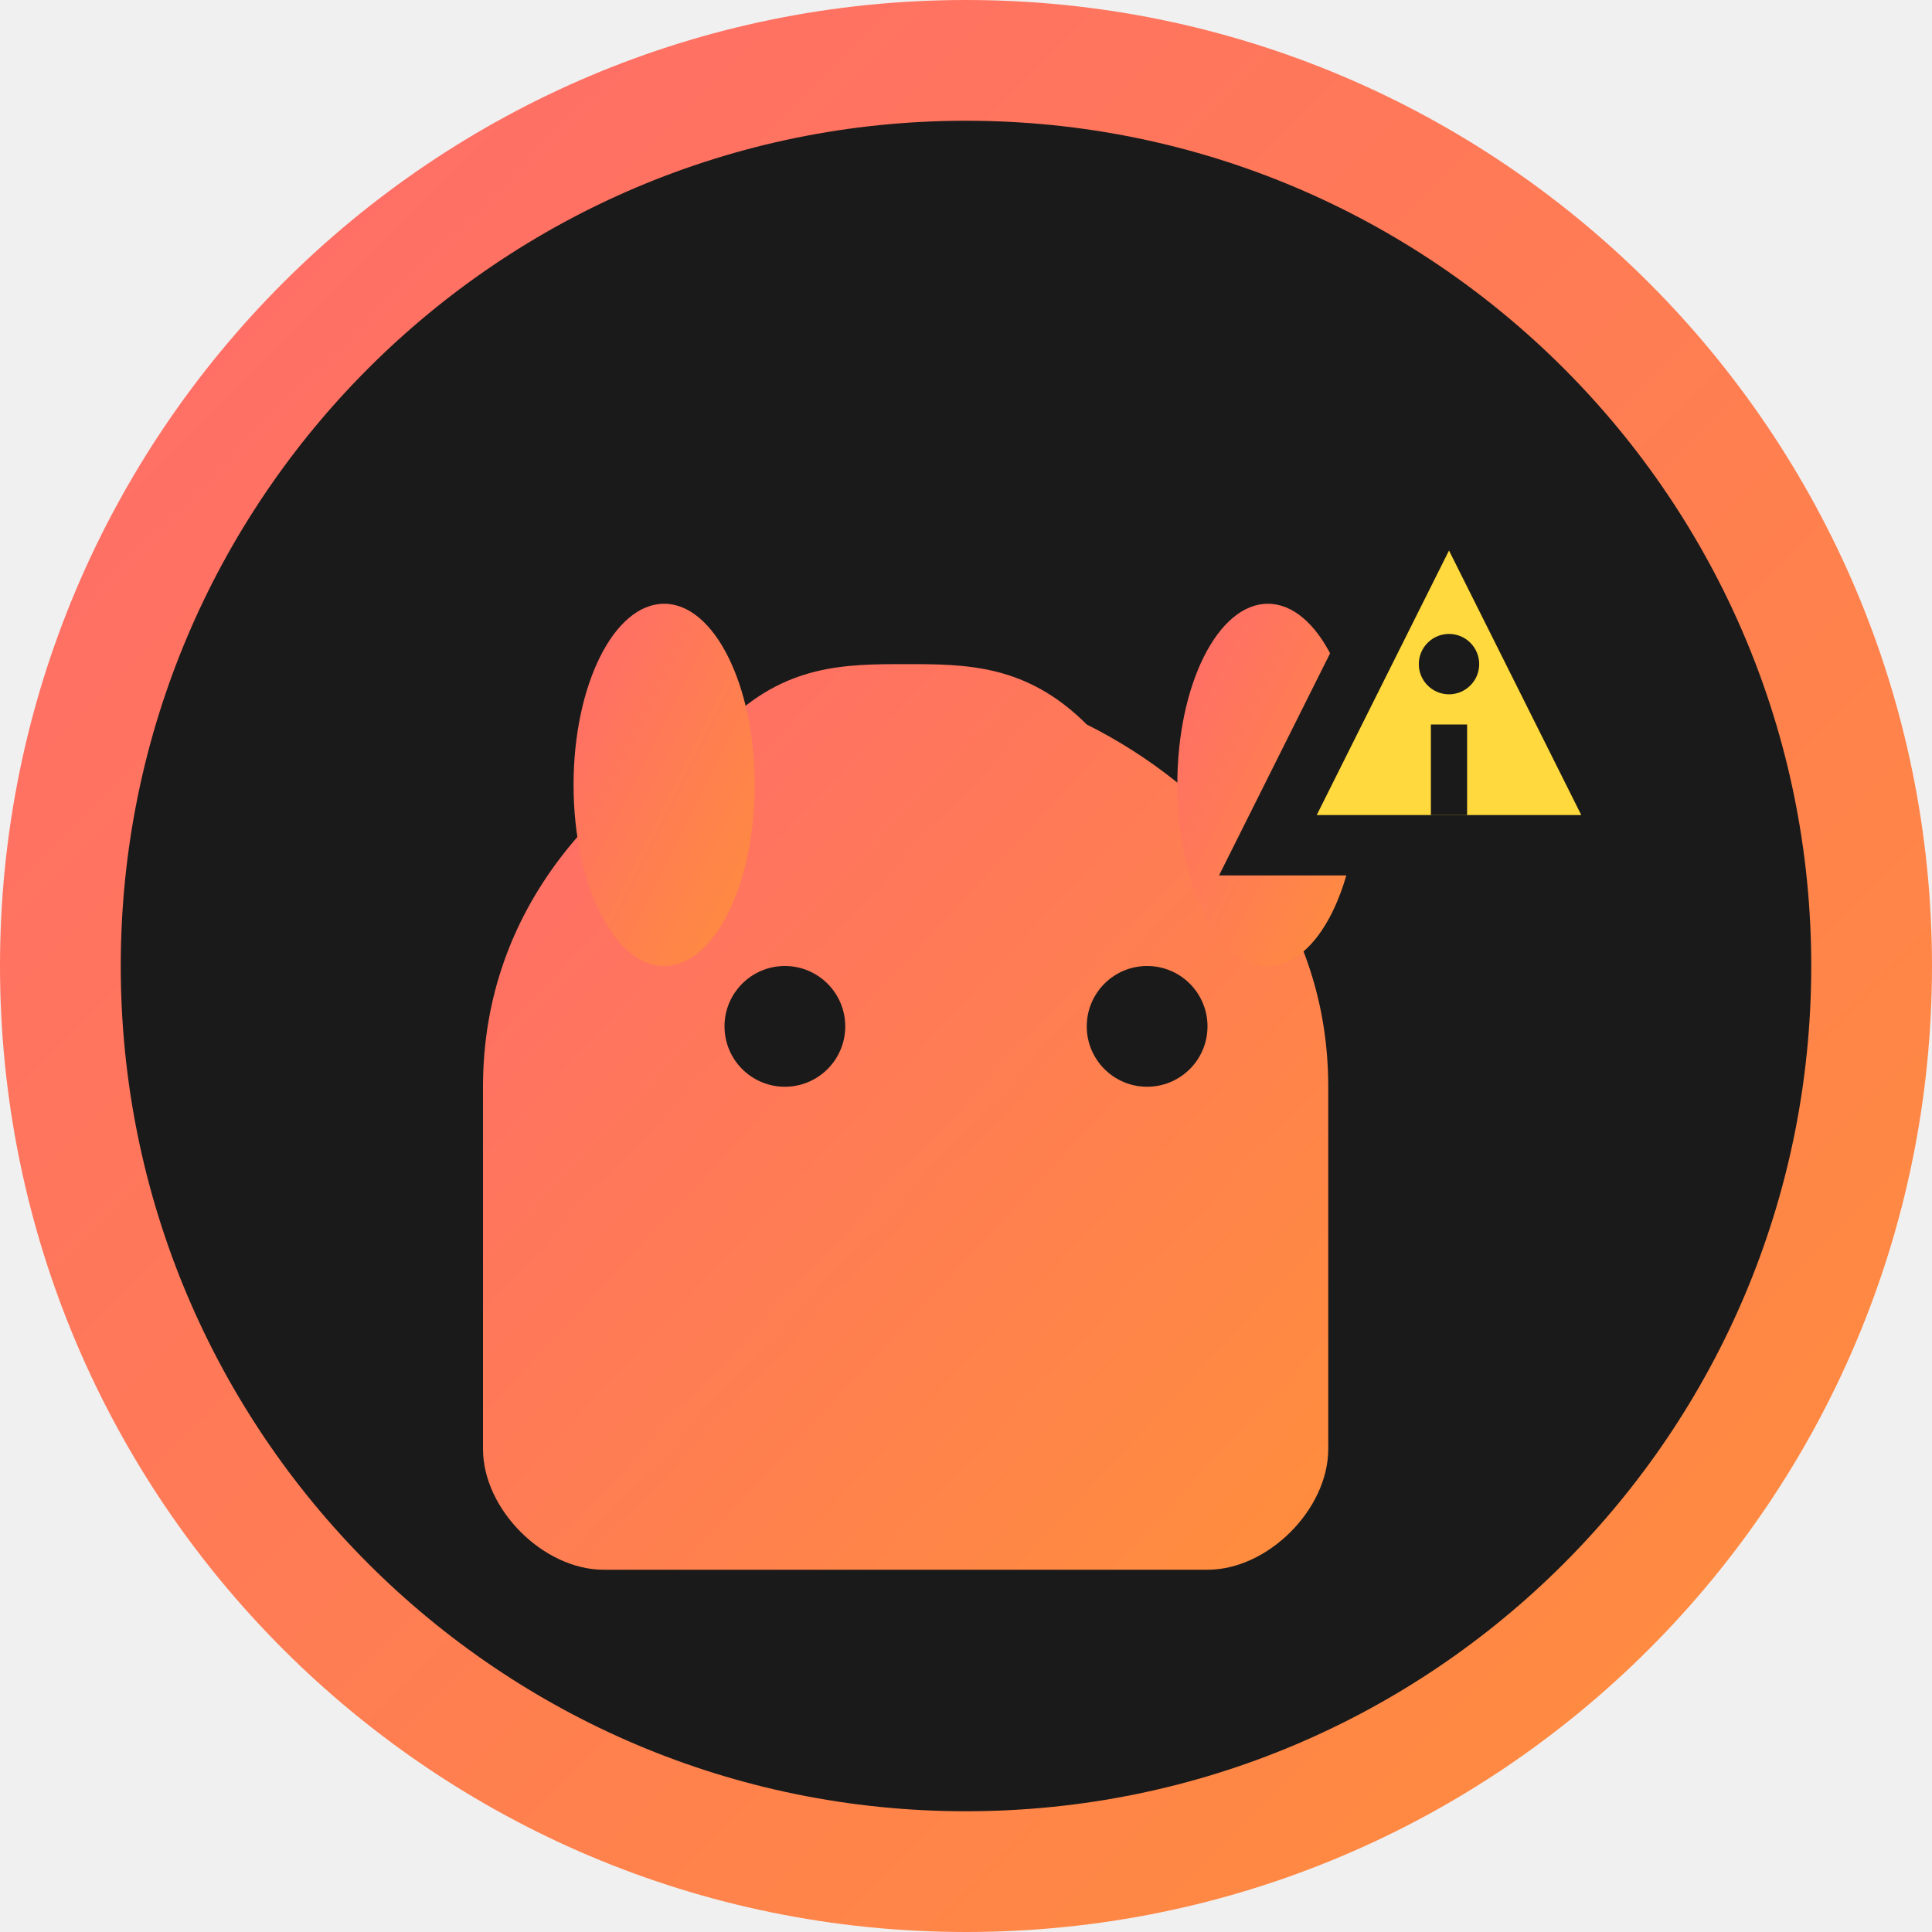
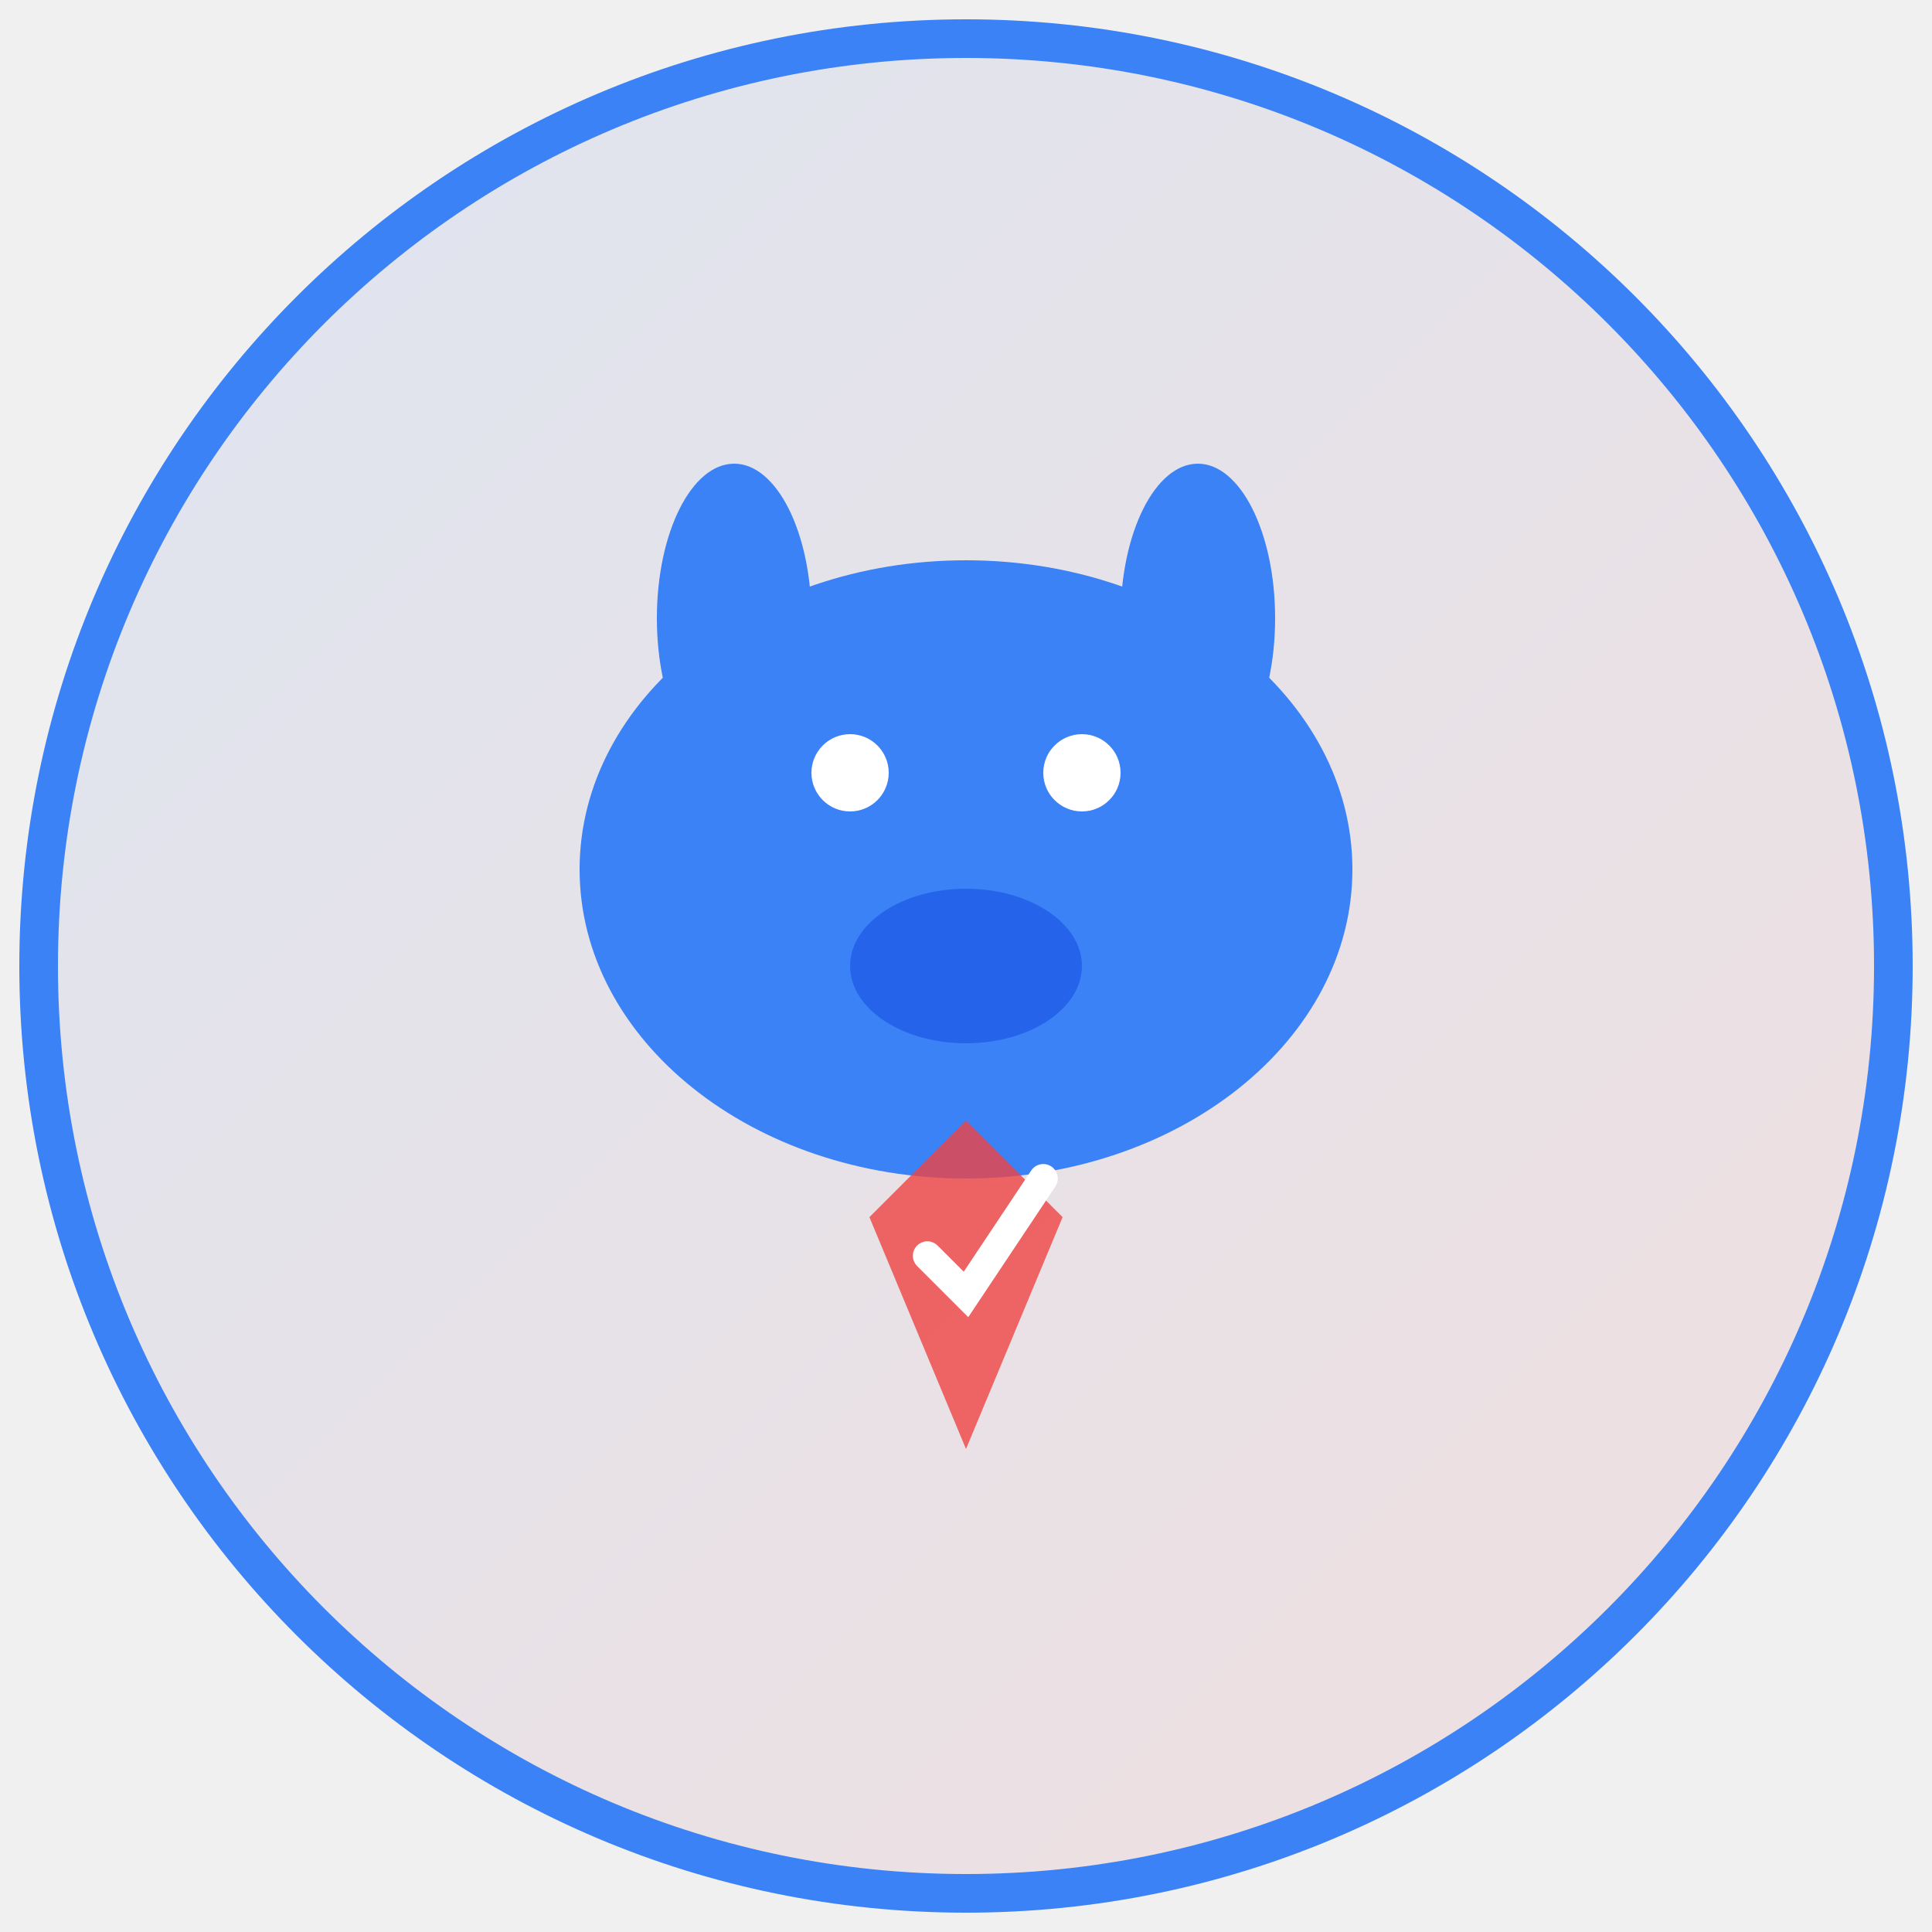
- <svg xmlns="http://www.w3.org/2000/svg" width="32" height="32" viewBox="0 0 32 32" fill="none">
+ <svg xmlns="http://www.w3.org/2000/svg" viewBox="0 0 100 100" width="100" height="100">
  <defs>
-     <linearGradient id="llamaGradient" x1="0%" y1="0%" x2="100%" y2="100%">
-       <stop offset="0%" style="stop-color:#FF6B6B;stop-opacity:1" />
-       <stop offset="100%" style="stop-color:#FF8E3C;stop-opacity:1" />
+     <linearGradient id="bg" x1="0%" y1="0%" x2="100%" y2="100%">
+       <stop offset="0%" style="stop-color:#3b82f6;stop-opacity:0.1" />
+       <stop offset="100%" style="stop-color:#ef4444;stop-opacity:0.1" />
    </linearGradient>
  </defs>
-   <circle cx="16" cy="16" r="15" fill="#1a1a1a" stroke="url(#llamaGradient)" stroke-width="2" />
-   <path d="M8 18c0-3 2-5 4-6 1-1 2-1 3-1s2 0 3 1c2 1 4 3 4 6v6c0 1-1 2-2 2H10c-1 0-2-1-2-2v-6z" fill="url(#llamaGradient)" />
-   <ellipse cx="11" cy="13" rx="1.5" ry="3" fill="url(#llamaGradient)" />
-   <ellipse cx="21" cy="13" rx="1.5" ry="3" fill="url(#llamaGradient)" />
-   <circle cx="13" cy="17" r="1" fill="#1a1a1a" />
-   <circle cx="19" cy="17" r="1" fill="#1a1a1a" />
-   <path d="M24 8l-3 6h6l-3-6z" fill="#FFD93D" stroke="#1a1a1a" stroke-width="1" />
-   <circle cx="24" cy="11" r="0.5" fill="#1a1a1a" />
-   <rect x="23.7" y="12" width="0.6" height="1.5" fill="#1a1a1a" />
+   <circle cx="50" cy="50" r="48" fill="url(#bg)" stroke="#3b82f6" stroke-width="2" />
+   <ellipse cx="50" cy="45" rx="20" ry="16" fill="#3b82f6" />
+   <ellipse cx="38" cy="32" rx="4" ry="8" fill="#3b82f6" />
+   <ellipse cx="62" cy="32" rx="4" ry="8" fill="#3b82f6" />
+   <circle cx="44" cy="40" r="2" fill="white" />
+   <circle cx="56" cy="40" r="2" fill="white" />
+   <ellipse cx="50" cy="50" rx="6" ry="4" fill="#2563eb" />
+   <path d="M50 58 L45 63 L50 75 L55 63 Z" fill="#ef4444" opacity="0.8" />
+   <path d="M48 65 L50 67 L54 61" stroke="white" stroke-width="1.5" fill="none" stroke-linecap="round" />
</svg>
